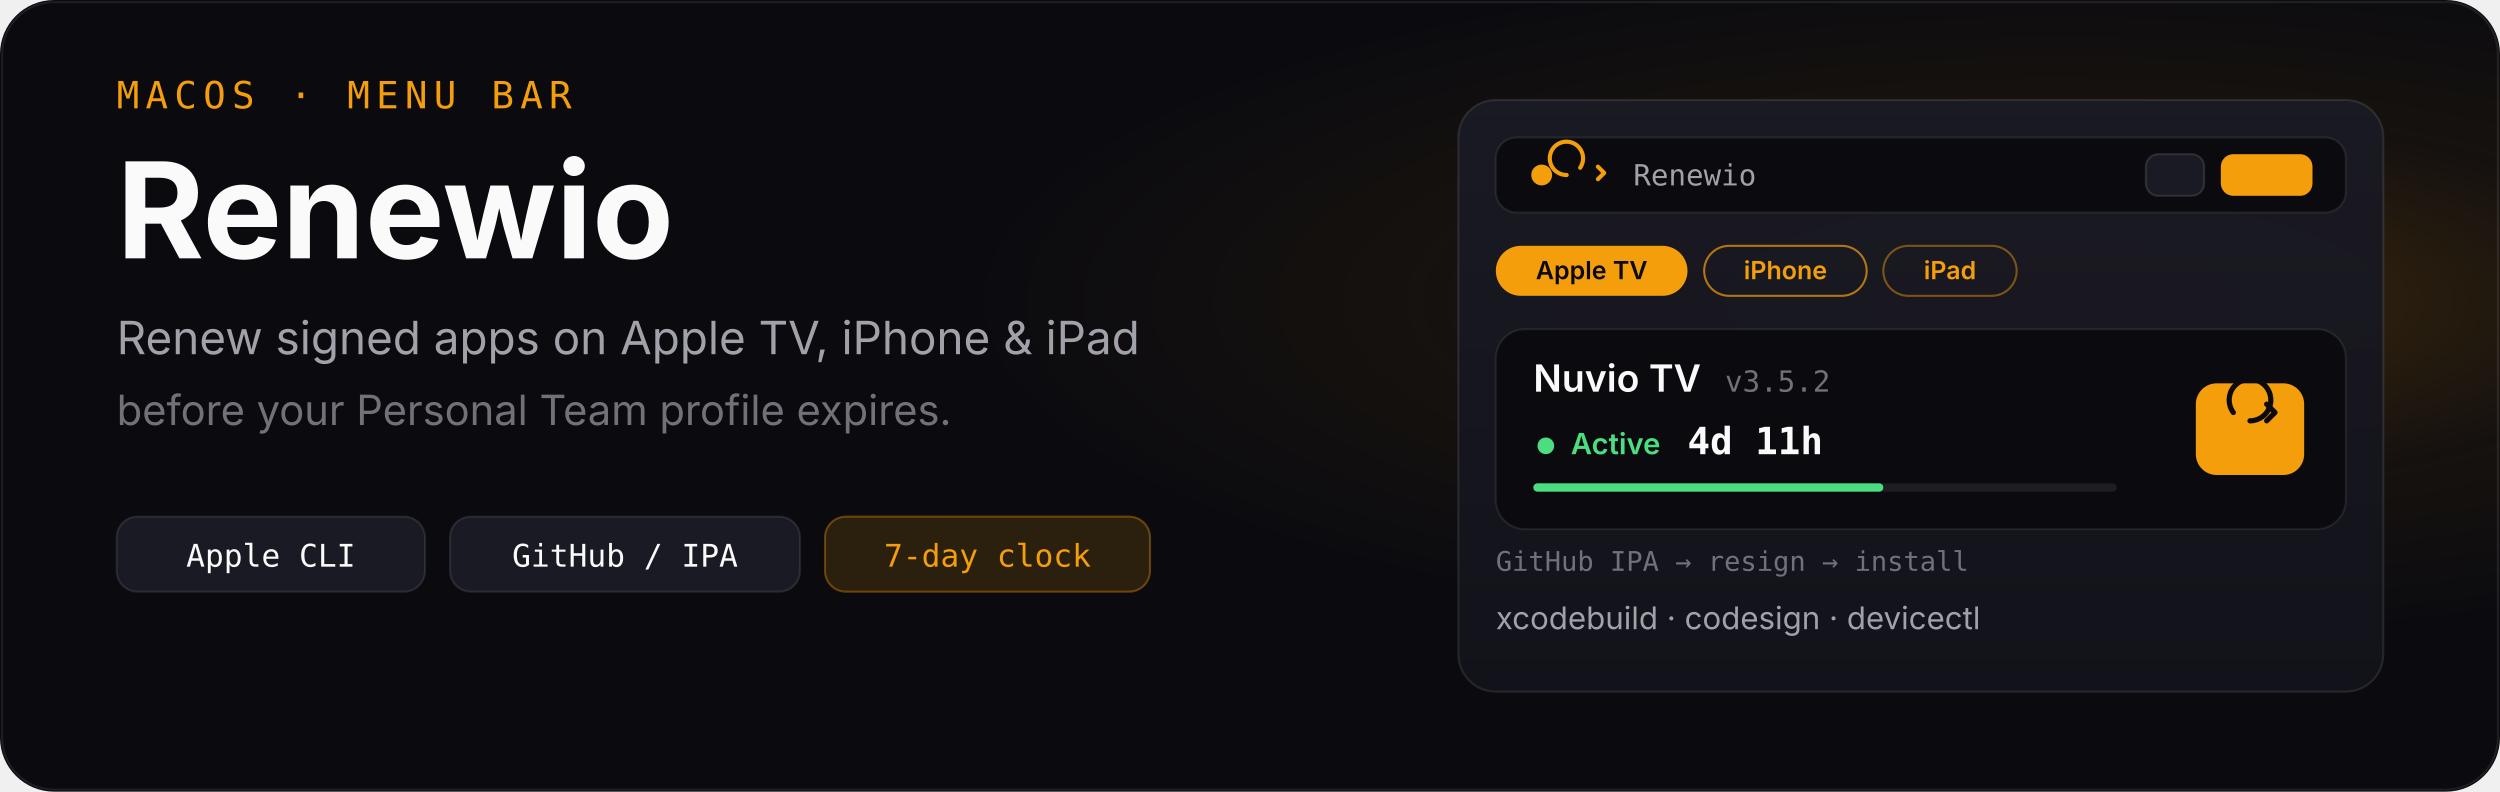
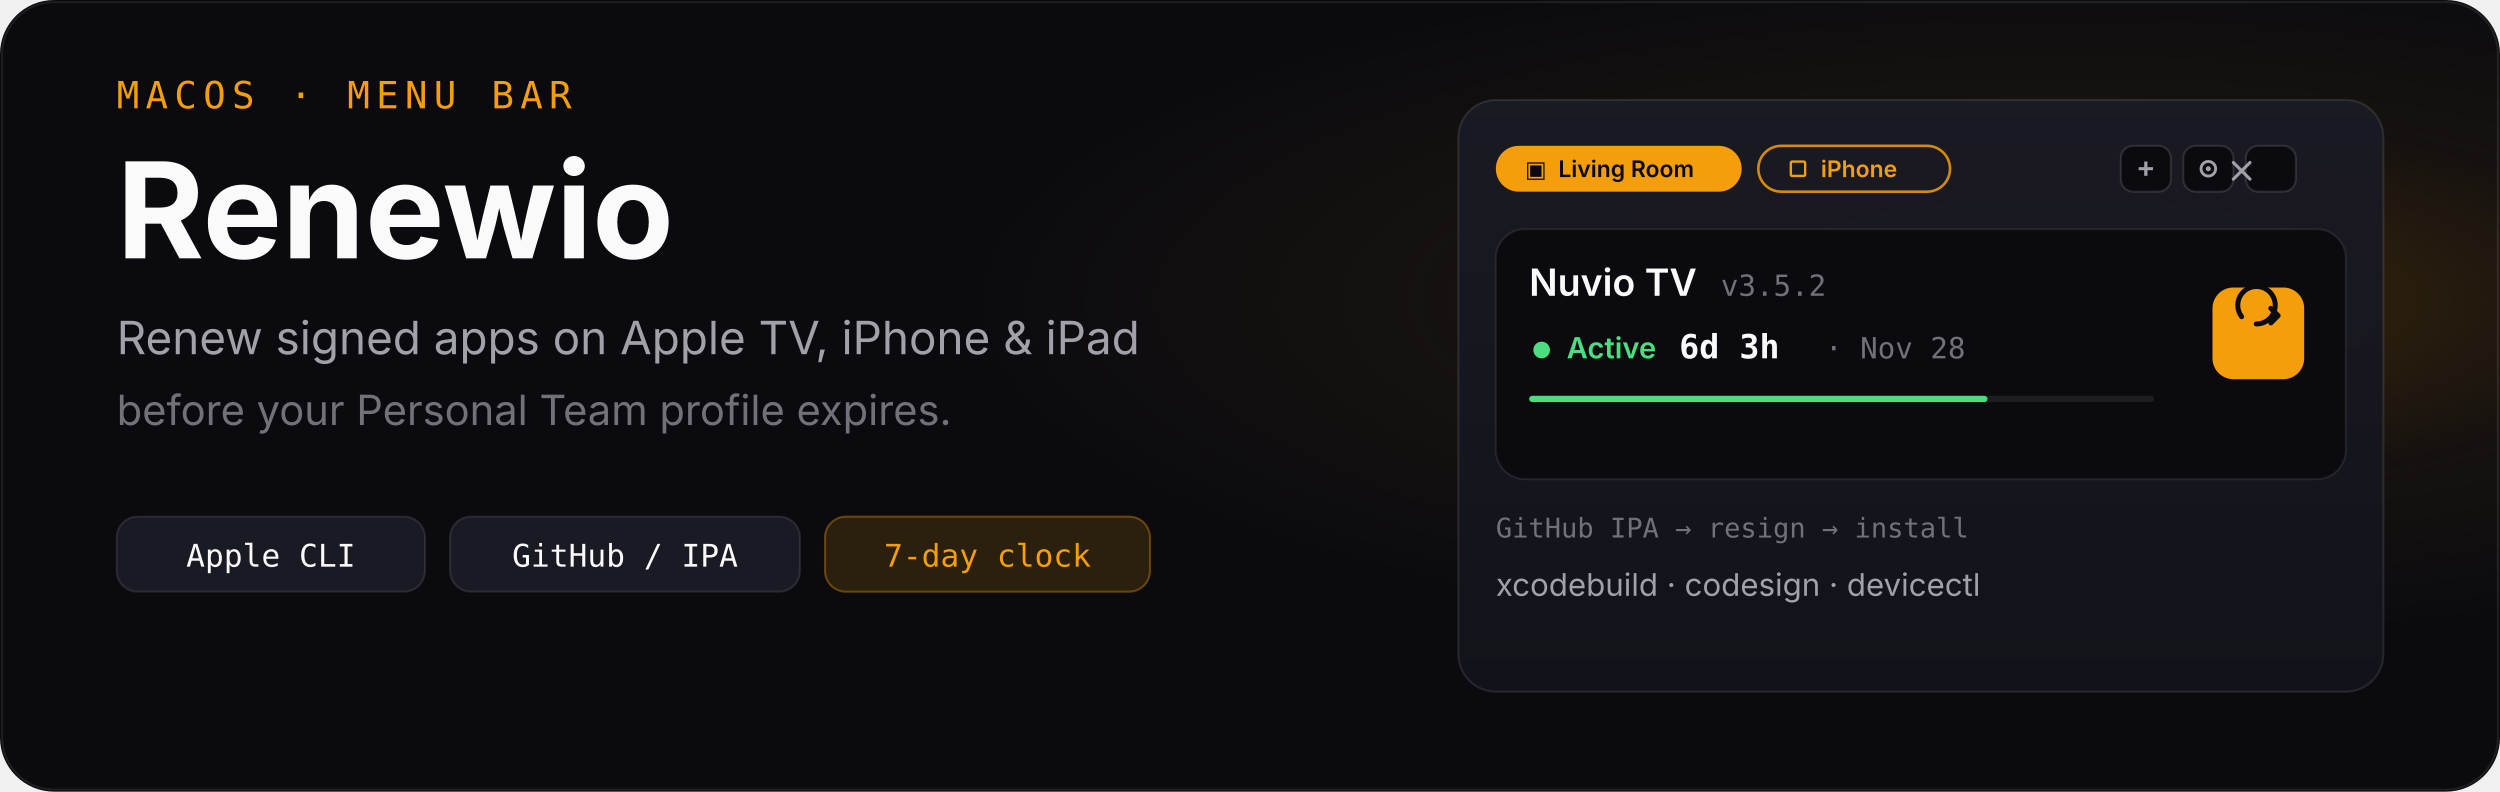
<svg xmlns="http://www.w3.org/2000/svg" width="100%" height="100%" viewBox="0 0 1200 380" role="img" aria-labelledby="title desc">
  <defs>
    <radialGradient id="amberGlow" cx="82%" cy="38%" r="45%">
      <stop offset="0%" stop-color="#F59E0B" stop-opacity="0.22" />
      <stop offset="55%" stop-color="#F59E0B" stop-opacity="0.05" />
      <stop offset="100%" stop-color="#F59E0B" stop-opacity="0" />
    </radialGradient>
    <linearGradient id="cardFill" x1="0" y1="0" x2="0" y2="1">
      <stop offset="0%" stop-color="#1A1A24" stop-opacity="0.95" />
      <stop offset="100%" stop-color="#12121A" stop-opacity="0.95" />
    </linearGradient>
  </defs>
  <rect width="1200" height="380" rx="26" fill="#0A0A0F" />
  <rect width="1200" height="380" rx="26" fill="url(#amberGlow)" />
  <rect x="1" y="1" width="1198" height="378" rx="25" fill="none" stroke="#FFFFFF" stroke-opacity="0.08" />
  <g transform="translate(56 52)">
    <text x="0" y="0" fill="#F59E0B" font-family="ui-monospace, SFMono-Regular, Menlo, monospace" font-size="18" letter-spacing="3">MACOS · MENU BAR</text>
    <text x="0" y="72" fill="#FAFAFA" font-family="-apple-system, BlinkMacSystemFont, Segoe UI, sans-serif" font-size="64" font-weight="700">Renewio</text>
    <text x="0" y="118" fill="#A1A1AA" font-family="-apple-system, BlinkMacSystemFont, Segoe UI, sans-serif" font-size="22">
      Renew signed apps on Apple TV, iPhone &amp; iPad
    </text>
    <text x="0" y="152" fill="#71717A" font-family="-apple-system, BlinkMacSystemFont, Segoe UI, sans-serif" font-size="20">
      before your Personal Team profile expires.
    </text>
    <g transform="translate(0 196)">
      <rect width="148" height="36" rx="10" fill="#1A1A24" stroke="#FFFFFF" stroke-opacity="0.1" />
      <text x="74" y="24" text-anchor="middle" fill="#FAFAFA" font-family="ui-monospace, SFMono-Regular, Menlo, monospace" font-size="15">Apple CLI</text>
      <rect x="160" width="168" height="36" rx="10" fill="#1A1A24" stroke="#FFFFFF" stroke-opacity="0.1" />
      <text x="244" y="24" text-anchor="middle" fill="#FAFAFA" font-family="ui-monospace, SFMono-Regular, Menlo, monospace" font-size="15">GitHub / IPA</text>
      <rect x="340" width="156" height="36" rx="10" fill="rgba(245,158,11,0.14)" stroke="#F59E0B" stroke-opacity="0.35" />
      <text x="418" y="24" text-anchor="middle" fill="#F59E0B" font-family="ui-monospace, SFMono-Regular, Menlo, monospace" font-size="15">7-day clock</text>
    </g>
  </g>
  <g transform="translate(700 48)">
    <rect width="444" height="284" rx="18" fill="url(#cardFill)" stroke="#FFFFFF" stroke-opacity="0.1" />
-     <rect x="18" y="18" width="408" height="36" rx="10" fill="#0A0A0F" stroke="#FFFFFF" stroke-opacity="0.08" />
-     <circle cx="40" cy="36" r="5" fill="#F59E0B" />
-     <path d="M52 36 a8 8 0 1 1 6.5-3.5" fill="none" stroke="#F59E0B" stroke-width="2" stroke-linecap="round" />
-     <path d="M67 32 l3 3 -3 3" fill="none" stroke="#F59E0B" stroke-width="2" stroke-linecap="round" stroke-linejoin="round" />
-     <text x="84" y="41" fill="#A1A1AA" font-family="ui-monospace, SFMono-Regular, Menlo, monospace" font-size="14">Renewio</text>
-     <rect x="330" y="26" width="28" height="20" rx="6" fill="#1A1A24" stroke="#FFFFFF" stroke-opacity="0.12" />
-     <rect x="366" y="26" width="44" height="20" rx="6" fill="#F59E0B" />
-     <g transform="translate(18 70)">
-       <rect width="92" height="24" rx="12" fill="#F59E0B" />
-       <text x="46" y="16" text-anchor="middle" fill="#0A0A0F" font-family="-apple-system, BlinkMacSystemFont, Segoe UI, sans-serif" font-size="12" font-weight="600">Apple TV</text>
-       <rect x="100" width="78" height="24" rx="12" fill="none" stroke="#F59E0B" stroke-opacity="0.7" />
-       <text x="139" y="16" text-anchor="middle" fill="#F59E0B" font-family="-apple-system, BlinkMacSystemFont, Segoe UI, sans-serif" font-size="12" font-weight="600">iPhone</text>
-       <rect x="186" width="64" height="24" rx="12" fill="none" stroke="#F59E0B" stroke-opacity="0.45" />
-       <text x="218" y="16" text-anchor="middle" fill="#F59E0B" font-family="-apple-system, BlinkMacSystemFont, Segoe UI, sans-serif" font-size="12" font-weight="600">iPad</text>
+     <g transform="translate(18 22)">
+       <rect width="118" height="22" rx="11" fill="#F59E0B" />
+       <text x="14" y="15" fill="#0A0A0F" font-family="-apple-system, BlinkMacSystemFont, Segoe UI, sans-serif" font-size="11" font-weight="600">▣</text>
+       <text x="30" y="15" fill="#0A0A0F" font-family="-apple-system, BlinkMacSystemFont, Segoe UI, sans-serif" font-size="11" font-weight="600">Living Room</text>
+       <rect x="126" width="92" height="22" rx="11" fill="none" stroke="#F59E0B" stroke-opacity="0.85" stroke-width="1.25" />
+       <text x="140" y="15" fill="#F59E0B" font-family="-apple-system, BlinkMacSystemFont, Segoe UI, sans-serif" font-size="11" font-weight="600">▢</text>
+       <text x="156" y="15" fill="#F59E0B" font-family="-apple-system, BlinkMacSystemFont, Segoe UI, sans-serif" font-size="11" font-weight="600">iPhone</text>
+       <rect x="300" width="24" height="22" rx="6" fill="#0A0A0F" stroke="#FFFFFF" stroke-opacity="0.12" />
+       <text x="312" y="15" text-anchor="middle" fill="#A1A1AA" font-family="-apple-system, BlinkMacSystemFont, Segoe UI, sans-serif" font-size="14" font-weight="600">+</text>
+       <rect x="330" width="24" height="22" rx="6" fill="#0A0A0F" stroke="#FFFFFF" stroke-opacity="0.12" />
+       <circle cx="342" cy="11" r="3.5" fill="none" stroke="#A1A1AA" stroke-width="1.4" />
+       <circle cx="342" cy="11" r="1.2" fill="#A1A1AA" />
+       <rect x="360" width="24" height="22" rx="6" fill="#0A0A0F" stroke="#FFFFFF" stroke-opacity="0.12" />
+       <path d="M354 8 l8 8 M362 8 l-8 8" stroke="#A1A1AA" stroke-width="1.5" stroke-linecap="round" />
    </g>
-     <g transform="translate(18 110)">
-       <rect width="408" height="96" rx="14" fill="#0A0A0F" stroke="#FFFFFF" stroke-opacity="0.08" />
-       <text x="18" y="30" fill="#FAFAFA" font-family="-apple-system, BlinkMacSystemFont, Segoe UI, sans-serif" font-size="18" font-weight="600">Nuvio TV</text>
-       <text x="110" y="30" fill="#71717A" font-family="ui-monospace, SFMono-Regular, Menlo, monospace" font-size="14">v3.5.2</text>
-       <circle cx="24" cy="56" r="4" fill="#4ADE80" />
-       <text x="36" y="60" fill="#4ADE80" font-family="-apple-system, BlinkMacSystemFont, Segoe UI, sans-serif" font-size="14" font-weight="600">Active</text>
-       <text x="92" y="60" fill="#FAFAFA" font-family="ui-monospace, SFMono-Regular, Menlo, monospace" font-size="18" font-weight="700">4d 11h</text>
-       <rect x="18" y="74" width="280" height="4" rx="2" fill="#FFFFFF" fill-opacity="0.08" />
-       <rect x="18" y="74" width="168" height="4" rx="2" fill="#4ADE80" />
-       <rect x="336" y="26" width="52" height="44" rx="10" fill="#F59E0B" />
-       <path d="M354 40 a10 10 0 1 1 8 4" fill="none" stroke="#0A0A0F" stroke-width="2.5" stroke-linecap="round" />
-       <path d="M370 36 l4 4 -4 4" fill="none" stroke="#0A0A0F" stroke-width="2.5" stroke-linecap="round" stroke-linejoin="round" />
+     <g transform="translate(18 62)">
+       <rect width="408" height="120" rx="14" fill="#0A0A0F" stroke="#FFFFFF" stroke-opacity="0.08" />
+       <text x="16" y="32" fill="#FAFAFA" font-family="-apple-system, BlinkMacSystemFont, Segoe UI, sans-serif" font-size="18" font-weight="600">Nuvio TV</text>
+       <text x="108" y="32" fill="#71717A" font-family="ui-monospace, SFMono-Regular, Menlo, monospace" font-size="14">v3.5.2</text>
+       <circle cx="22" cy="58" r="4" fill="#4ADE80" />
+       <text x="34" y="62" fill="#4ADE80" font-family="-apple-system, BlinkMacSystemFont, Segoe UI, sans-serif" font-size="14" font-weight="600">Active</text>
+       <text x="88" y="62" fill="#FAFAFA" font-family="ui-monospace, SFMono-Regular, Menlo, monospace" font-size="16" font-weight="700">6d 3h</text>
+       <text x="158" y="62" fill="#71717A" font-family="ui-monospace, SFMono-Regular, Menlo, monospace" font-size="14">· Nov 28</text>
+       <rect x="16" y="80" width="300" height="3" rx="1.5" fill="#FFFFFF" fill-opacity="0.08" />
+       <rect x="16" y="80" width="220" height="3" rx="1.5" fill="#4ADE80" />
+       <rect x="344" y="28" width="44" height="44" rx="10" fill="#F59E0B" />
+       <path d="M358 42 a9 9 0 1 1 7 3.5" fill="none" stroke="#0A0A0F" stroke-width="2.4" stroke-linecap="round" />
+       <path d="M372 38 l3.5 3.5 -3.5 3.5" fill="none" stroke="#0A0A0F" stroke-width="2.4" stroke-linecap="round" stroke-linejoin="round" />
    </g>
-     <g transform="translate(18 226)">
+     <g transform="translate(18 210)">
      <text x="0" y="0" fill="#71717A" font-family="ui-monospace, SFMono-Regular, Menlo, monospace" font-size="13">GitHub IPA → resign → install</text>
      <text x="0" y="28" fill="#A1A1AA" font-family="-apple-system, BlinkMacSystemFont, Segoe UI, sans-serif" font-size="15">xcodebuild · codesign · devicectl</text>
    </g>
  </g>
</svg>
